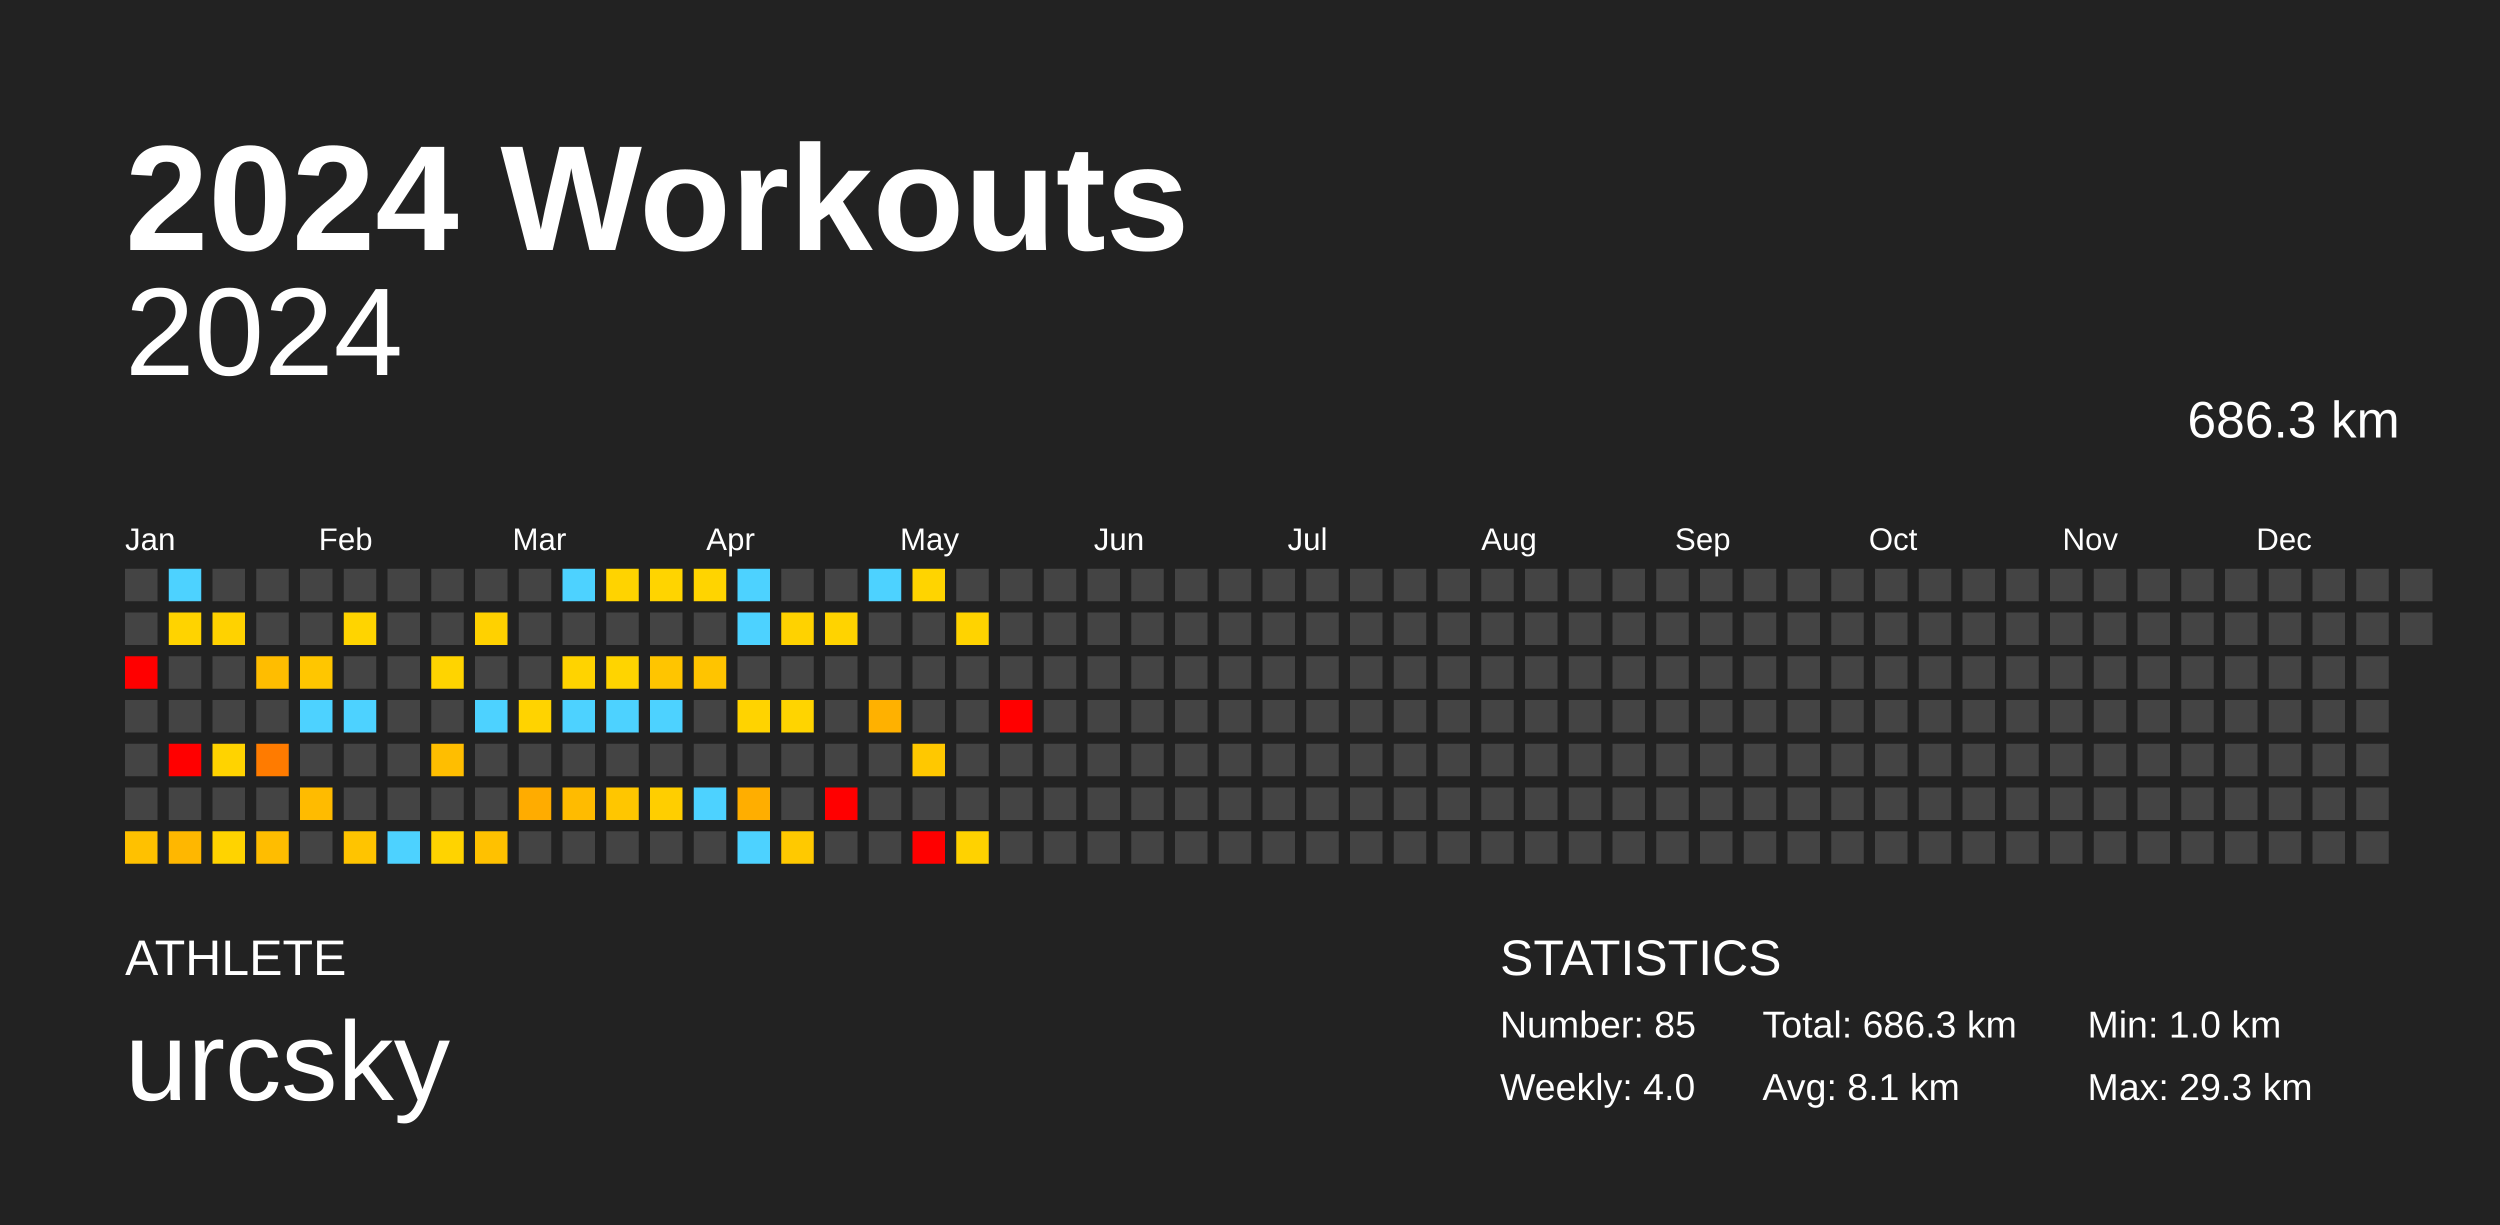
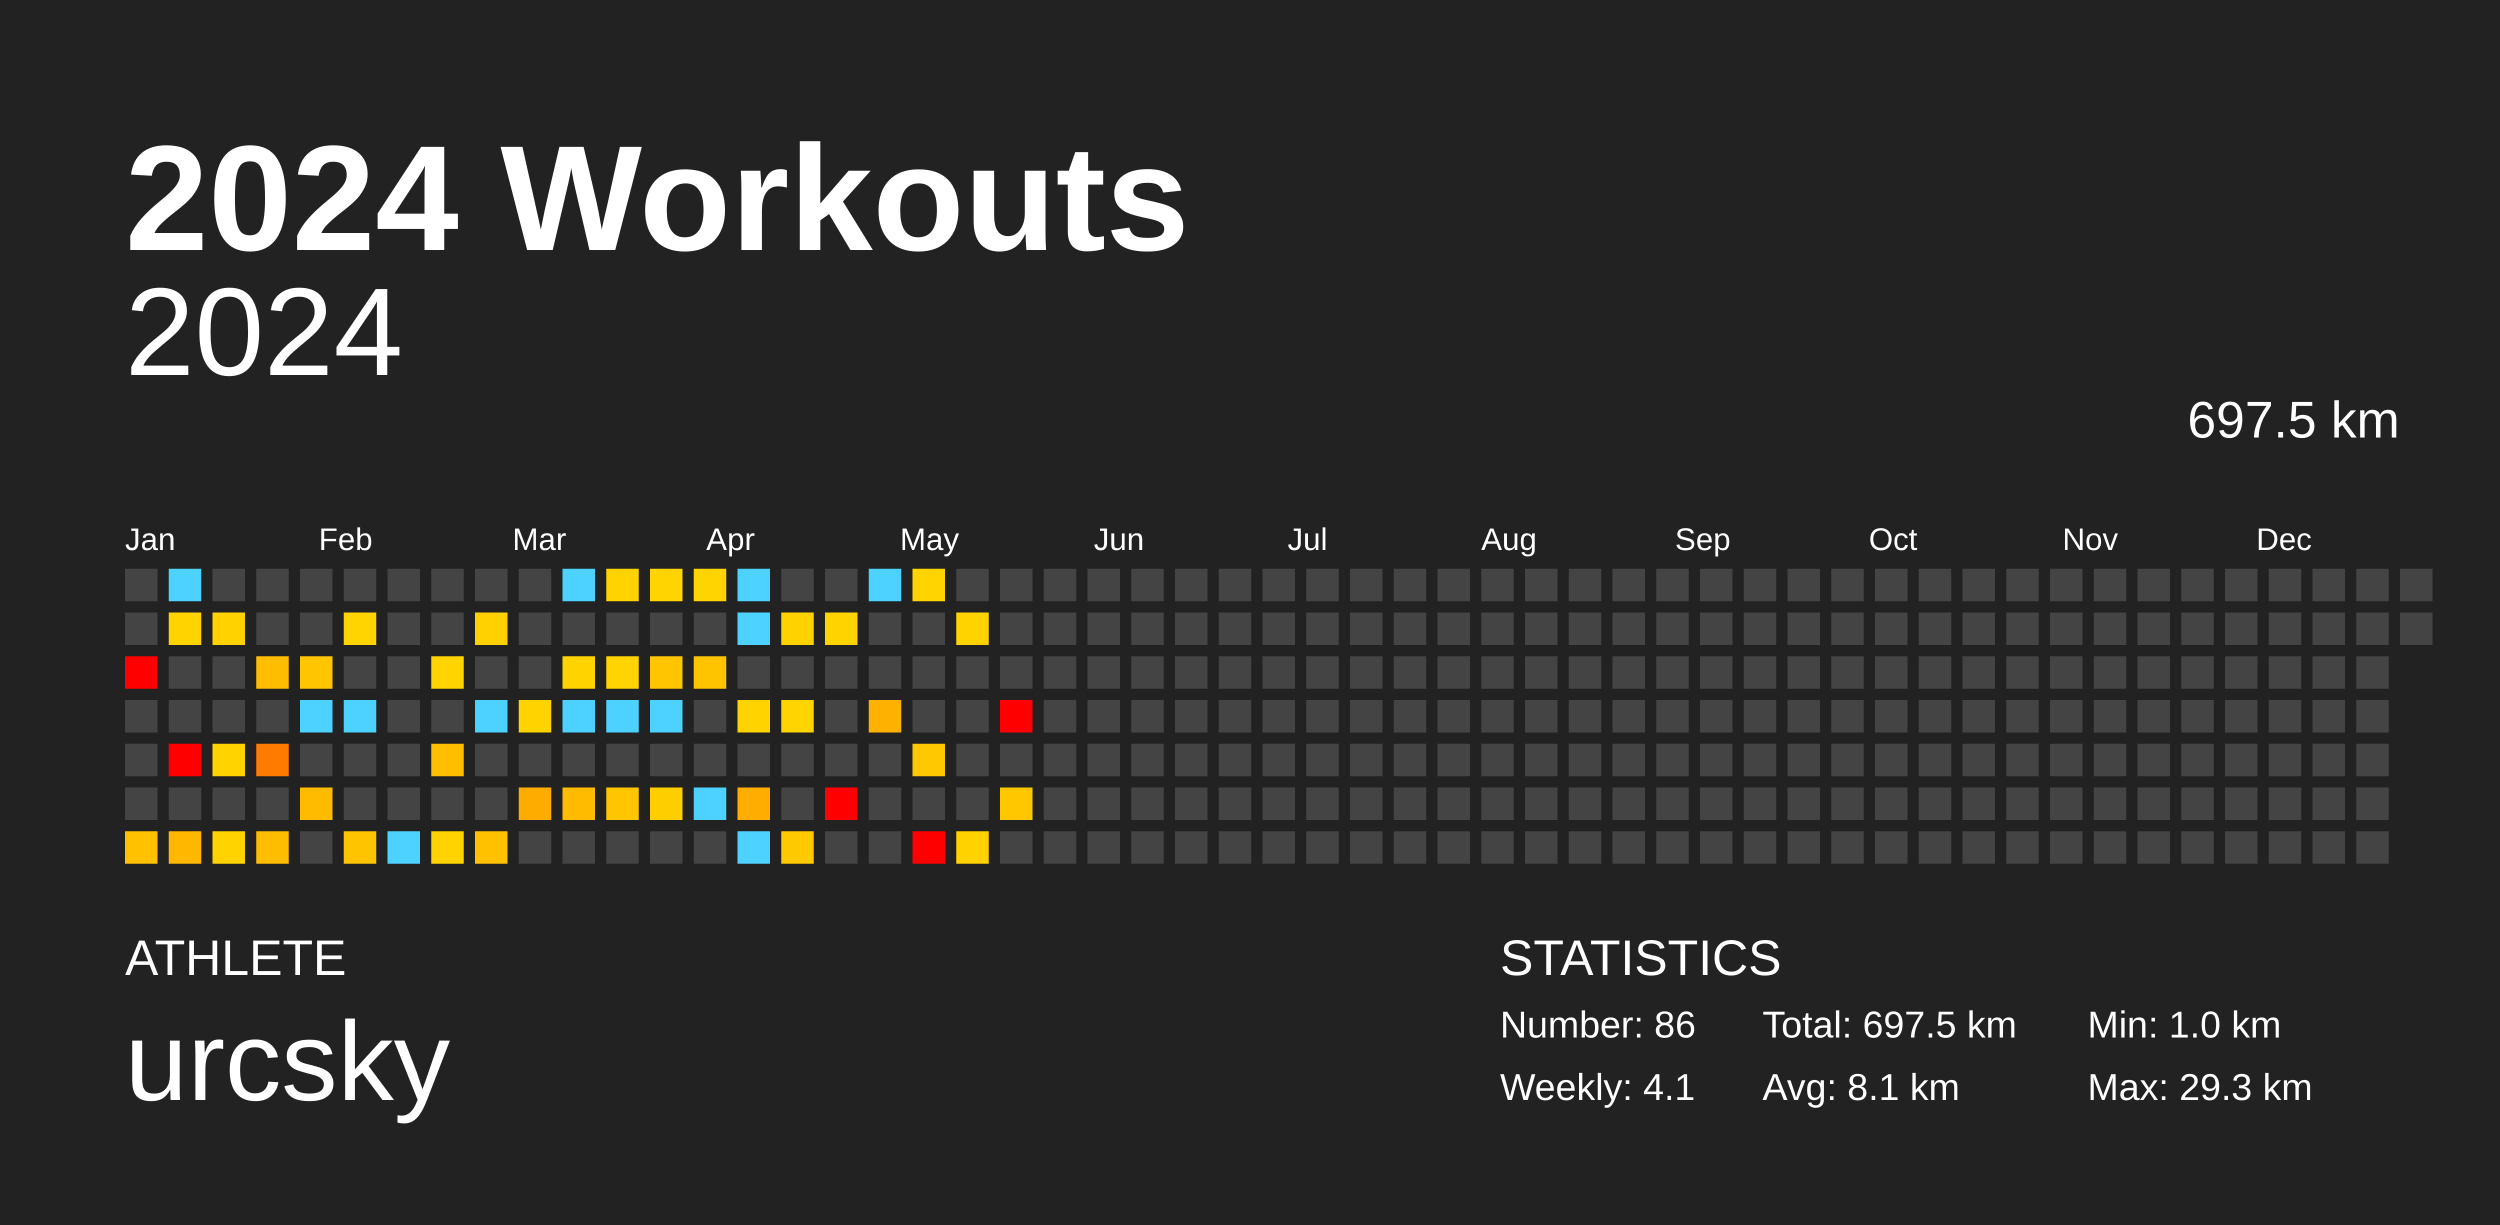
<svg xmlns="http://www.w3.org/2000/svg" baseProfile="full" height="98mm" version="1.1" viewBox="0,0,200,98" width="200mm">
  <defs />
  <rect fill="#222222" height="98" width="200" x="0" y="0" />
  <text fill="#FFFFFF" style="font-size:12px; font-family:Arial; font-weight:bold;" x="10" y="20">2024 Workouts</text>
  <text fill="#FFFFFF" style="font-size:4px; font-family:Arial" x="10" y="78">ATHLETE</text>
  <text fill="#FFFFFF" style="font-size:9px; font-family:Arial" x="10" y="88">urcsky</text>
  <text fill="#FFFFFF" style="font-size:4px; font-family:Arial" x="120" y="78">STATISTICS</text>
-   <text fill="#FFFFFF" style="font-size:3px; font-family:Arial" x="120" y="83">Number: 85</text>
-   <text fill="#FFFFFF" style="font-size:3px; font-family:Arial" x="120" y="88">Weekly: 4.0</text>
-   <text fill="#FFFFFF" style="font-size:3px; font-family:Arial" x="141" y="83">Total: 686.3 km</text>
+   <text fill="#FFFFFF" style="font-size:3px; font-family:Arial" x="120" y="83">Number: 86</text>
+   <text fill="#FFFFFF" style="font-size:3px; font-family:Arial" x="120" y="88">Weekly: 4.1</text>
+   <text fill="#FFFFFF" style="font-size:3px; font-family:Arial" x="141" y="83">Total: 697.5 km</text>
  <text fill="#FFFFFF" style="font-size:3px; font-family:Arial" x="141" y="88">Avg: 8.1 km</text>
  <text fill="#FFFFFF" style="font-size:3px; font-family:Arial" x="167" y="83">Min: 1.0 km</text>
  <text fill="#FFFFFF" style="font-size:3px; font-family:Arial" x="167" y="88">Max: 29.3 km</text>
  <text alignment-baseline="hanging" fill="#FFFFFF" style="font-size:10.0px; font-family:Arial;" x="10" y="30">2024</text>
-   <text alignment-baseline="hanging" fill="#FFFFFF" style="font-size:4.125px; font-family:Arial;" x="175" y="35">686.3 km</text>
+   <text alignment-baseline="hanging" fill="#FFFFFF" style="font-size:4.125px; font-family:Arial;" x="175" y="35">697.5 km</text>
  <text fill="#FFFFFF" style="font-size:2.5px; font-family:Arial" x="10.0" y="44">Jan</text>
  <text fill="#FFFFFF" style="font-size:2.5px; font-family:Arial" x="25.5" y="44">Feb</text>
  <text fill="#FFFFFF" style="font-size:2.5px; font-family:Arial" x="41.0" y="44">Mar</text>
  <text fill="#FFFFFF" style="font-size:2.5px; font-family:Arial" x="56.5" y="44">Apr</text>
  <text fill="#FFFFFF" style="font-size:2.5px; font-family:Arial" x="72.0" y="44">May</text>
  <text fill="#FFFFFF" style="font-size:2.5px; font-family:Arial" x="87.5" y="44">Jun</text>
  <text fill="#FFFFFF" style="font-size:2.5px; font-family:Arial" x="103.0" y="44">Jul</text>
  <text fill="#FFFFFF" style="font-size:2.5px; font-family:Arial" x="118.5" y="44">Aug</text>
  <text fill="#FFFFFF" style="font-size:2.5px; font-family:Arial" x="134.0" y="44">Sep</text>
  <text fill="#FFFFFF" style="font-size:2.5px; font-family:Arial" x="149.5" y="44">Oct</text>
  <text fill="#FFFFFF" style="font-size:2.5px; font-family:Arial" x="165.0" y="44">Nov</text>
  <text fill="#FFFFFF" style="font-size:2.5px; font-family:Arial" x="180.5" y="44">Dec</text>
  <rect fill="#444444" height="2.6" width="2.6" x="10.0" y="45.5" />
  <rect fill="#444444" height="2.6" width="2.6" x="10.0" y="49.0" />
  <rect fill="red" height="2.6" width="2.6" x="10.0" y="52.5" />
  <rect fill="#444444" height="2.6" width="2.6" x="10.0" y="56.0" />
  <rect fill="#444444" height="2.6" width="2.6" x="10.0" y="59.5" />
  <rect fill="#444444" height="2.6" width="2.6" x="10.0" y="63.0" />
  <rect fill="#ffc100" height="2.6" width="2.6" x="10.0" y="66.5" />
  <rect fill="#4dd2ff" height="2.6" width="2.6" x="13.5" y="45.5" />
  <rect fill="#ffd300" height="2.6" width="2.6" x="13.5" y="49.0" />
  <rect fill="#444444" height="2.6" width="2.6" x="13.5" y="52.5" />
  <rect fill="#444444" height="2.6" width="2.6" x="13.5" y="56.0" />
  <rect fill="red" height="2.6" width="2.6" x="13.5" y="59.5" />
  <rect fill="#444444" height="2.6" width="2.6" x="13.5" y="63.0" />
  <rect fill="#ffb700" height="2.6" width="2.6" x="13.5" y="66.5" />
  <rect fill="#444444" height="2.6" width="2.6" x="17.0" y="45.5" />
  <rect fill="#ffd200" height="2.6" width="2.6" x="17.0" y="49.0" />
  <rect fill="#444444" height="2.6" width="2.6" x="17.0" y="52.5" />
  <rect fill="#444444" height="2.6" width="2.6" x="17.0" y="56.0" />
  <rect fill="#ffd300" height="2.6" width="2.6" x="17.0" y="59.5" />
  <rect fill="#444444" height="2.6" width="2.6" x="17.0" y="63.0" />
  <rect fill="#ffd300" height="2.6" width="2.6" x="17.0" y="66.5" />
  <rect fill="#444444" height="2.6" width="2.6" x="20.5" y="45.5" />
  <rect fill="#444444" height="2.6" width="2.6" x="20.5" y="49.0" />
  <rect fill="#ffbd00" height="2.6" width="2.6" x="20.5" y="52.5" />
  <rect fill="#444444" height="2.6" width="2.6" x="20.5" y="56.0" />
  <rect fill="#ff7b00" height="2.6" width="2.6" x="20.5" y="59.5" />
  <rect fill="#444444" height="2.6" width="2.6" x="20.5" y="63.0" />
  <rect fill="#ffbd00" height="2.6" width="2.6" x="20.5" y="66.5" />
  <rect fill="#444444" height="2.6" width="2.6" x="24.0" y="45.5" />
  <rect fill="#444444" height="2.6" width="2.6" x="24.0" y="49.0" />
  <rect fill="#ffc600" height="2.6" width="2.6" x="24.0" y="52.5" />
  <rect fill="#4dd2ff" height="2.6" width="2.6" x="24.0" y="56.0" />
  <rect fill="#444444" height="2.6" width="2.6" x="24.0" y="59.5" />
  <rect fill="#ffbb00" height="2.6" width="2.6" x="24.0" y="63.0" />
  <rect fill="#444444" height="2.6" width="2.6" x="24.0" y="66.5" />
  <rect fill="#444444" height="2.6" width="2.6" x="27.5" y="45.5" />
  <rect fill="#ffd400" height="2.6" width="2.6" x="27.5" y="49.0" />
  <rect fill="#444444" height="2.6" width="2.6" x="27.5" y="52.5" />
  <rect fill="#4dd2ff" height="2.6" width="2.6" x="27.5" y="56.0" />
  <rect fill="#444444" height="2.6" width="2.6" x="27.5" y="59.5" />
  <rect fill="#444444" height="2.6" width="2.6" x="27.5" y="63.0" />
  <rect fill="#ffc400" height="2.6" width="2.6" x="27.5" y="66.5" />
  <rect fill="#444444" height="2.6" width="2.6" x="31.0" y="45.5" />
  <rect fill="#444444" height="2.6" width="2.6" x="31.0" y="49.0" />
  <rect fill="#444444" height="2.6" width="2.6" x="31.0" y="52.5" />
  <rect fill="#444444" height="2.6" width="2.6" x="31.0" y="56.0" />
  <rect fill="#444444" height="2.6" width="2.6" x="31.0" y="59.5" />
  <rect fill="#444444" height="2.6" width="2.6" x="31.0" y="63.0" />
  <rect fill="#4dd2ff" height="2.6" width="2.6" x="31.0" y="66.5" />
  <rect fill="#444444" height="2.6" width="2.6" x="34.5" y="45.5" />
  <rect fill="#444444" height="2.6" width="2.6" x="34.5" y="49.0" />
  <rect fill="#ffd400" height="2.6" width="2.6" x="34.5" y="52.5" />
  <rect fill="#444444" height="2.6" width="2.6" x="34.5" y="56.0" />
  <rect fill="#ffbe00" height="2.6" width="2.6" x="34.5" y="59.5" />
  <rect fill="#444444" height="2.6" width="2.6" x="34.5" y="63.0" />
  <rect fill="#ffd300" height="2.6" width="2.6" x="34.5" y="66.5" />
  <rect fill="#444444" height="2.6" width="2.6" x="38.0" y="45.5" />
  <rect fill="#ffd100" height="2.6" width="2.6" x="38.0" y="49.0" />
  <rect fill="#444444" height="2.6" width="2.6" x="38.0" y="52.5" />
  <rect fill="#4dd2ff" height="2.6" width="2.6" x="38.0" y="56.0" />
  <rect fill="#444444" height="2.6" width="2.6" x="38.0" y="59.5" />
  <rect fill="#444444" height="2.6" width="2.6" x="38.0" y="63.0" />
  <rect fill="#ffc100" height="2.6" width="2.6" x="38.0" y="66.5" />
  <rect fill="#444444" height="2.6" width="2.6" x="41.5" y="45.5" />
  <rect fill="#444444" height="2.6" width="2.6" x="41.5" y="49.0" />
  <rect fill="#444444" height="2.6" width="2.6" x="41.5" y="52.5" />
  <rect fill="#ffd300" height="2.6" width="2.6" x="41.5" y="56.0" />
  <rect fill="#444444" height="2.6" width="2.6" x="41.5" y="59.5" />
  <rect fill="#ffac00" height="2.6" width="2.6" x="41.5" y="63.0" />
  <rect fill="#444444" height="2.6" width="2.6" x="41.5" y="66.5" />
  <rect fill="#4dd2ff" height="2.6" width="2.6" x="45.0" y="45.5" />
  <rect fill="#444444" height="2.6" width="2.6" x="45.0" y="49.0" />
  <rect fill="#ffd300" height="2.6" width="2.6" x="45.0" y="52.5" />
  <rect fill="#4dd2ff" height="2.6" width="2.6" x="45.0" y="56.0" />
  <rect fill="#444444" height="2.6" width="2.6" x="45.0" y="59.5" />
  <rect fill="#ffbb00" height="2.6" width="2.6" x="45.0" y="63.0" />
  <rect fill="#444444" height="2.6" width="2.6" x="45.0" y="66.5" />
  <rect fill="#ffd300" height="2.6" width="2.6" x="48.5" y="45.5" />
  <rect fill="#444444" height="2.6" width="2.6" x="48.5" y="49.0" />
  <rect fill="#ffd400" height="2.6" width="2.6" x="48.5" y="52.5" />
  <rect fill="#4dd2ff" height="2.6" width="2.6" x="48.5" y="56.0" />
  <rect fill="#444444" height="2.6" width="2.6" x="48.5" y="59.5" />
  <rect fill="#ffc600" height="2.6" width="2.6" x="48.5" y="63.0" />
  <rect fill="#444444" height="2.6" width="2.6" x="48.5" y="66.5" />
  <rect fill="#ffd400" height="2.6" width="2.6" x="52.0" y="45.5" />
  <rect fill="#444444" height="2.6" width="2.6" x="52.0" y="49.0" />
  <rect fill="#ffc500" height="2.6" width="2.6" x="52.0" y="52.5" />
  <rect fill="#4dd2ff" height="2.6" width="2.6" x="52.0" y="56.0" />
  <rect fill="#444444" height="2.6" width="2.6" x="52.0" y="59.5" />
  <rect fill="#ffce00" height="2.6" width="2.6" x="52.0" y="63.0" />
  <rect fill="#444444" height="2.6" width="2.6" x="52.0" y="66.5" />
  <rect fill="#ffd400" height="2.6" width="2.6" x="55.5" y="45.5" />
  <rect fill="#444444" height="2.6" width="2.6" x="55.5" y="49.0" />
  <rect fill="#ffc400" height="2.6" width="2.6" x="55.5" y="52.5" />
  <rect fill="#444444" height="2.6" width="2.6" x="55.5" y="56.0" />
  <rect fill="#444444" height="2.6" width="2.6" x="55.5" y="59.5" />
  <rect fill="#4dd2ff" height="2.6" width="2.6" x="55.5" y="63.0" />
  <rect fill="#444444" height="2.6" width="2.6" x="55.5" y="66.5" />
  <rect fill="#4dd2ff" height="2.6" width="2.6" x="59.0" y="45.5" />
  <rect fill="#4dd2ff" height="2.6" width="2.6" x="59.0" y="49.0" />
  <rect fill="#444444" height="2.6" width="2.6" x="59.0" y="52.5" />
  <rect fill="#ffd300" height="2.6" width="2.6" x="59.0" y="56.0" />
  <rect fill="#444444" height="2.6" width="2.6" x="59.0" y="59.5" />
  <rect fill="#ffae00" height="2.6" width="2.6" x="59.0" y="63.0" />
  <rect fill="#4dd2ff" height="2.6" width="2.6" x="59.0" y="66.5" />
  <rect fill="#444444" height="2.6" width="2.6" x="62.5" y="45.5" />
  <rect fill="#ffd200" height="2.6" width="2.6" x="62.5" y="49.0" />
  <rect fill="#444444" height="2.6" width="2.6" x="62.5" y="52.5" />
  <rect fill="#ffd400" height="2.6" width="2.6" x="62.5" y="56.0" />
  <rect fill="#444444" height="2.6" width="2.6" x="62.5" y="59.5" />
  <rect fill="#444444" height="2.6" width="2.6" x="62.5" y="63.0" />
  <rect fill="#ffc900" height="2.6" width="2.6" x="62.5" y="66.5" />
  <rect fill="#444444" height="2.6" width="2.6" x="66.0" y="45.5" />
  <rect fill="#ffd300" height="2.6" width="2.6" x="66.0" y="49.0" />
  <rect fill="#444444" height="2.6" width="2.6" x="66.0" y="52.5" />
  <rect fill="#444444" height="2.6" width="2.6" x="66.0" y="56.0" />
  <rect fill="#444444" height="2.6" width="2.6" x="66.0" y="59.5" />
  <rect fill="red" height="2.6" width="2.6" x="66.0" y="63.0" />
  <rect fill="#444444" height="2.6" width="2.6" x="66.0" y="66.5" />
  <rect fill="#4dd2ff" height="2.6" width="2.6" x="69.5" y="45.5" />
  <rect fill="#444444" height="2.6" width="2.6" x="69.5" y="49.0" />
  <rect fill="#444444" height="2.6" width="2.6" x="69.5" y="52.5" />
  <rect fill="#ffb100" height="2.6" width="2.6" x="69.5" y="56.0" />
  <rect fill="#444444" height="2.6" width="2.6" x="69.5" y="59.5" />
  <rect fill="#444444" height="2.6" width="2.6" x="69.5" y="63.0" />
  <rect fill="#444444" height="2.6" width="2.6" x="69.5" y="66.5" />
  <rect fill="#ffd400" height="2.6" width="2.6" x="73.0" y="45.5" />
  <rect fill="#444444" height="2.6" width="2.6" x="73.0" y="49.0" />
  <rect fill="#444444" height="2.6" width="2.6" x="73.0" y="52.5" />
  <rect fill="#444444" height="2.6" width="2.6" x="73.0" y="56.0" />
  <rect fill="#ffc800" height="2.6" width="2.6" x="73.0" y="59.5" />
  <rect fill="#444444" height="2.6" width="2.6" x="73.0" y="63.0" />
  <rect fill="red" height="2.6" width="2.6" x="73.0" y="66.5" />
  <rect fill="#444444" height="2.6" width="2.6" x="76.5" y="45.5" />
  <rect fill="#ffd300" height="2.6" width="2.6" x="76.5" y="49.0" />
  <rect fill="#444444" height="2.6" width="2.6" x="76.5" y="52.5" />
  <rect fill="#444444" height="2.6" width="2.6" x="76.5" y="56.0" />
  <rect fill="#444444" height="2.6" width="2.6" x="76.5" y="59.5" />
  <rect fill="#444444" height="2.6" width="2.6" x="76.5" y="63.0" />
  <rect fill="#ffd200" height="2.6" width="2.6" x="76.5" y="66.5" />
  <rect fill="#444444" height="2.6" width="2.6" x="80.0" y="45.5" />
  <rect fill="#444444" height="2.6" width="2.6" x="80.0" y="49.0" />
  <rect fill="#444444" height="2.6" width="2.6" x="80.0" y="52.5" />
  <rect fill="red" height="2.6" width="2.6" x="80.0" y="56.0" />
  <rect fill="#444444" height="2.6" width="2.6" x="80.0" y="59.5" />
-   <rect fill="#444444" height="2.6" width="2.6" x="80.0" y="63.0" />
+   <rect fill="#ffc700" height="2.6" width="2.6" x="80.0" y="63.0" />
  <rect fill="#444444" height="2.6" width="2.6" x="80.0" y="66.5" />
  <rect fill="#444444" height="2.6" width="2.6" x="83.5" y="45.5" />
  <rect fill="#444444" height="2.6" width="2.6" x="83.5" y="49.0" />
  <rect fill="#444444" height="2.6" width="2.6" x="83.5" y="52.5" />
  <rect fill="#444444" height="2.6" width="2.6" x="83.5" y="56.0" />
  <rect fill="#444444" height="2.6" width="2.6" x="83.5" y="59.5" />
  <rect fill="#444444" height="2.6" width="2.6" x="83.5" y="63.0" />
  <rect fill="#444444" height="2.6" width="2.6" x="83.5" y="66.5" />
  <rect fill="#444444" height="2.6" width="2.6" x="87.0" y="45.5" />
  <rect fill="#444444" height="2.6" width="2.6" x="87.0" y="49.0" />
  <rect fill="#444444" height="2.6" width="2.6" x="87.0" y="52.5" />
  <rect fill="#444444" height="2.6" width="2.6" x="87.0" y="56.0" />
  <rect fill="#444444" height="2.6" width="2.6" x="87.0" y="59.5" />
  <rect fill="#444444" height="2.6" width="2.6" x="87.0" y="63.0" />
  <rect fill="#444444" height="2.6" width="2.6" x="87.0" y="66.5" />
  <rect fill="#444444" height="2.6" width="2.6" x="90.5" y="45.5" />
  <rect fill="#444444" height="2.6" width="2.6" x="90.5" y="49.0" />
  <rect fill="#444444" height="2.6" width="2.6" x="90.5" y="52.5" />
  <rect fill="#444444" height="2.6" width="2.6" x="90.5" y="56.0" />
  <rect fill="#444444" height="2.6" width="2.6" x="90.5" y="59.5" />
  <rect fill="#444444" height="2.6" width="2.6" x="90.5" y="63.0" />
  <rect fill="#444444" height="2.6" width="2.6" x="90.5" y="66.5" />
  <rect fill="#444444" height="2.6" width="2.6" x="94.0" y="45.5" />
  <rect fill="#444444" height="2.6" width="2.6" x="94.0" y="49.0" />
  <rect fill="#444444" height="2.6" width="2.6" x="94.0" y="52.5" />
  <rect fill="#444444" height="2.6" width="2.6" x="94.0" y="56.0" />
  <rect fill="#444444" height="2.6" width="2.6" x="94.0" y="59.5" />
  <rect fill="#444444" height="2.6" width="2.6" x="94.0" y="63.0" />
  <rect fill="#444444" height="2.6" width="2.6" x="94.0" y="66.5" />
  <rect fill="#444444" height="2.6" width="2.6" x="97.5" y="45.5" />
  <rect fill="#444444" height="2.6" width="2.6" x="97.5" y="49.0" />
  <rect fill="#444444" height="2.6" width="2.6" x="97.5" y="52.5" />
  <rect fill="#444444" height="2.6" width="2.6" x="97.5" y="56.0" />
  <rect fill="#444444" height="2.6" width="2.6" x="97.5" y="59.5" />
  <rect fill="#444444" height="2.6" width="2.6" x="97.5" y="63.0" />
  <rect fill="#444444" height="2.6" width="2.6" x="97.5" y="66.5" />
  <rect fill="#444444" height="2.6" width="2.6" x="101.0" y="45.5" />
  <rect fill="#444444" height="2.6" width="2.6" x="101.0" y="49.0" />
  <rect fill="#444444" height="2.6" width="2.6" x="101.0" y="52.5" />
  <rect fill="#444444" height="2.6" width="2.6" x="101.0" y="56.0" />
  <rect fill="#444444" height="2.6" width="2.6" x="101.0" y="59.5" />
  <rect fill="#444444" height="2.6" width="2.6" x="101.0" y="63.0" />
  <rect fill="#444444" height="2.6" width="2.6" x="101.0" y="66.5" />
  <rect fill="#444444" height="2.6" width="2.6" x="104.5" y="45.5" />
  <rect fill="#444444" height="2.6" width="2.6" x="104.5" y="49.0" />
  <rect fill="#444444" height="2.6" width="2.6" x="104.5" y="52.5" />
  <rect fill="#444444" height="2.6" width="2.6" x="104.5" y="56.0" />
  <rect fill="#444444" height="2.6" width="2.6" x="104.5" y="59.5" />
  <rect fill="#444444" height="2.6" width="2.6" x="104.5" y="63.0" />
  <rect fill="#444444" height="2.6" width="2.6" x="104.5" y="66.5" />
  <rect fill="#444444" height="2.6" width="2.6" x="108.0" y="45.5" />
  <rect fill="#444444" height="2.6" width="2.6" x="108.0" y="49.0" />
  <rect fill="#444444" height="2.6" width="2.6" x="108.0" y="52.5" />
  <rect fill="#444444" height="2.6" width="2.6" x="108.0" y="56.0" />
  <rect fill="#444444" height="2.6" width="2.6" x="108.0" y="59.5" />
  <rect fill="#444444" height="2.6" width="2.6" x="108.0" y="63.0" />
  <rect fill="#444444" height="2.6" width="2.6" x="108.0" y="66.5" />
  <rect fill="#444444" height="2.6" width="2.6" x="111.5" y="45.5" />
  <rect fill="#444444" height="2.6" width="2.6" x="111.5" y="49.0" />
  <rect fill="#444444" height="2.6" width="2.6" x="111.5" y="52.5" />
  <rect fill="#444444" height="2.6" width="2.6" x="111.5" y="56.0" />
  <rect fill="#444444" height="2.6" width="2.6" x="111.5" y="59.5" />
  <rect fill="#444444" height="2.6" width="2.6" x="111.5" y="63.0" />
  <rect fill="#444444" height="2.6" width="2.6" x="111.5" y="66.5" />
  <rect fill="#444444" height="2.6" width="2.6" x="115.0" y="45.5" />
  <rect fill="#444444" height="2.6" width="2.6" x="115.0" y="49.0" />
  <rect fill="#444444" height="2.6" width="2.6" x="115.0" y="52.5" />
  <rect fill="#444444" height="2.6" width="2.6" x="115.0" y="56.0" />
  <rect fill="#444444" height="2.6" width="2.6" x="115.0" y="59.5" />
  <rect fill="#444444" height="2.6" width="2.6" x="115.0" y="63.0" />
  <rect fill="#444444" height="2.6" width="2.6" x="115.0" y="66.5" />
  <rect fill="#444444" height="2.6" width="2.6" x="118.5" y="45.5" />
  <rect fill="#444444" height="2.6" width="2.6" x="118.5" y="49.0" />
  <rect fill="#444444" height="2.6" width="2.6" x="118.5" y="52.5" />
  <rect fill="#444444" height="2.6" width="2.6" x="118.5" y="56.0" />
  <rect fill="#444444" height="2.6" width="2.6" x="118.5" y="59.5" />
  <rect fill="#444444" height="2.6" width="2.6" x="118.5" y="63.0" />
  <rect fill="#444444" height="2.6" width="2.6" x="118.5" y="66.5" />
  <rect fill="#444444" height="2.6" width="2.6" x="122.0" y="45.5" />
  <rect fill="#444444" height="2.6" width="2.6" x="122.0" y="49.0" />
  <rect fill="#444444" height="2.6" width="2.6" x="122.0" y="52.5" />
  <rect fill="#444444" height="2.6" width="2.6" x="122.0" y="56.0" />
  <rect fill="#444444" height="2.6" width="2.6" x="122.0" y="59.5" />
  <rect fill="#444444" height="2.6" width="2.6" x="122.0" y="63.0" />
  <rect fill="#444444" height="2.6" width="2.6" x="122.0" y="66.5" />
  <rect fill="#444444" height="2.6" width="2.6" x="125.5" y="45.5" />
  <rect fill="#444444" height="2.6" width="2.6" x="125.5" y="49.0" />
  <rect fill="#444444" height="2.6" width="2.6" x="125.5" y="52.5" />
  <rect fill="#444444" height="2.6" width="2.6" x="125.5" y="56.0" />
  <rect fill="#444444" height="2.6" width="2.6" x="125.5" y="59.5" />
  <rect fill="#444444" height="2.6" width="2.6" x="125.5" y="63.0" />
  <rect fill="#444444" height="2.6" width="2.6" x="125.5" y="66.5" />
  <rect fill="#444444" height="2.6" width="2.6" x="129.0" y="45.5" />
  <rect fill="#444444" height="2.6" width="2.6" x="129.0" y="49.0" />
  <rect fill="#444444" height="2.6" width="2.6" x="129.0" y="52.5" />
  <rect fill="#444444" height="2.6" width="2.6" x="129.0" y="56.0" />
  <rect fill="#444444" height="2.6" width="2.6" x="129.0" y="59.5" />
  <rect fill="#444444" height="2.6" width="2.6" x="129.0" y="63.0" />
  <rect fill="#444444" height="2.6" width="2.6" x="129.0" y="66.5" />
  <rect fill="#444444" height="2.6" width="2.6" x="132.5" y="45.5" />
  <rect fill="#444444" height="2.6" width="2.6" x="132.5" y="49.0" />
  <rect fill="#444444" height="2.6" width="2.6" x="132.5" y="52.5" />
  <rect fill="#444444" height="2.6" width="2.6" x="132.5" y="56.0" />
  <rect fill="#444444" height="2.6" width="2.6" x="132.5" y="59.5" />
  <rect fill="#444444" height="2.6" width="2.6" x="132.5" y="63.0" />
  <rect fill="#444444" height="2.6" width="2.6" x="132.5" y="66.5" />
  <rect fill="#444444" height="2.6" width="2.6" x="136.0" y="45.5" />
  <rect fill="#444444" height="2.6" width="2.6" x="136.0" y="49.0" />
  <rect fill="#444444" height="2.6" width="2.6" x="136.0" y="52.5" />
  <rect fill="#444444" height="2.6" width="2.6" x="136.0" y="56.0" />
  <rect fill="#444444" height="2.6" width="2.6" x="136.0" y="59.5" />
  <rect fill="#444444" height="2.6" width="2.6" x="136.0" y="63.0" />
  <rect fill="#444444" height="2.6" width="2.6" x="136.0" y="66.5" />
  <rect fill="#444444" height="2.6" width="2.6" x="139.5" y="45.5" />
  <rect fill="#444444" height="2.6" width="2.6" x="139.5" y="49.0" />
  <rect fill="#444444" height="2.6" width="2.6" x="139.5" y="52.5" />
  <rect fill="#444444" height="2.6" width="2.6" x="139.5" y="56.0" />
  <rect fill="#444444" height="2.6" width="2.6" x="139.5" y="59.5" />
  <rect fill="#444444" height="2.6" width="2.6" x="139.5" y="63.0" />
  <rect fill="#444444" height="2.6" width="2.6" x="139.5" y="66.5" />
  <rect fill="#444444" height="2.6" width="2.6" x="143.0" y="45.5" />
  <rect fill="#444444" height="2.6" width="2.6" x="143.0" y="49.0" />
  <rect fill="#444444" height="2.6" width="2.6" x="143.0" y="52.5" />
  <rect fill="#444444" height="2.6" width="2.6" x="143.0" y="56.0" />
  <rect fill="#444444" height="2.6" width="2.6" x="143.0" y="59.5" />
  <rect fill="#444444" height="2.6" width="2.6" x="143.0" y="63.0" />
  <rect fill="#444444" height="2.6" width="2.6" x="143.0" y="66.5" />
  <rect fill="#444444" height="2.6" width="2.6" x="146.5" y="45.5" />
  <rect fill="#444444" height="2.6" width="2.6" x="146.5" y="49.0" />
  <rect fill="#444444" height="2.6" width="2.6" x="146.5" y="52.5" />
  <rect fill="#444444" height="2.6" width="2.6" x="146.5" y="56.0" />
  <rect fill="#444444" height="2.6" width="2.6" x="146.5" y="59.5" />
  <rect fill="#444444" height="2.6" width="2.6" x="146.5" y="63.0" />
  <rect fill="#444444" height="2.6" width="2.6" x="146.5" y="66.5" />
  <rect fill="#444444" height="2.6" width="2.6" x="150.0" y="45.5" />
  <rect fill="#444444" height="2.6" width="2.6" x="150.0" y="49.0" />
  <rect fill="#444444" height="2.6" width="2.6" x="150.0" y="52.5" />
  <rect fill="#444444" height="2.6" width="2.6" x="150.0" y="56.0" />
  <rect fill="#444444" height="2.6" width="2.6" x="150.0" y="59.5" />
  <rect fill="#444444" height="2.6" width="2.6" x="150.0" y="63.0" />
  <rect fill="#444444" height="2.6" width="2.6" x="150.0" y="66.5" />
  <rect fill="#444444" height="2.6" width="2.6" x="153.5" y="45.5" />
  <rect fill="#444444" height="2.6" width="2.6" x="153.5" y="49.0" />
  <rect fill="#444444" height="2.6" width="2.6" x="153.5" y="52.5" />
  <rect fill="#444444" height="2.6" width="2.6" x="153.5" y="56.0" />
  <rect fill="#444444" height="2.6" width="2.6" x="153.5" y="59.5" />
  <rect fill="#444444" height="2.6" width="2.6" x="153.5" y="63.0" />
  <rect fill="#444444" height="2.6" width="2.6" x="153.5" y="66.5" />
  <rect fill="#444444" height="2.6" width="2.6" x="157.0" y="45.5" />
  <rect fill="#444444" height="2.6" width="2.6" x="157.0" y="49.0" />
  <rect fill="#444444" height="2.6" width="2.6" x="157.0" y="52.5" />
  <rect fill="#444444" height="2.6" width="2.6" x="157.0" y="56.0" />
  <rect fill="#444444" height="2.6" width="2.6" x="157.0" y="59.5" />
  <rect fill="#444444" height="2.6" width="2.6" x="157.0" y="63.0" />
  <rect fill="#444444" height="2.6" width="2.6" x="157.0" y="66.5" />
  <rect fill="#444444" height="2.6" width="2.6" x="160.5" y="45.5" />
  <rect fill="#444444" height="2.6" width="2.6" x="160.5" y="49.0" />
  <rect fill="#444444" height="2.6" width="2.6" x="160.5" y="52.5" />
  <rect fill="#444444" height="2.6" width="2.6" x="160.5" y="56.0" />
  <rect fill="#444444" height="2.6" width="2.6" x="160.5" y="59.5" />
  <rect fill="#444444" height="2.6" width="2.6" x="160.5" y="63.0" />
  <rect fill="#444444" height="2.6" width="2.6" x="160.5" y="66.5" />
  <rect fill="#444444" height="2.6" width="2.6" x="164.0" y="45.5" />
  <rect fill="#444444" height="2.6" width="2.6" x="164.0" y="49.0" />
  <rect fill="#444444" height="2.6" width="2.6" x="164.0" y="52.5" />
  <rect fill="#444444" height="2.6" width="2.6" x="164.0" y="56.0" />
  <rect fill="#444444" height="2.6" width="2.6" x="164.0" y="59.5" />
  <rect fill="#444444" height="2.6" width="2.6" x="164.0" y="63.0" />
  <rect fill="#444444" height="2.6" width="2.6" x="164.0" y="66.5" />
  <rect fill="#444444" height="2.6" width="2.6" x="167.5" y="45.5" />
  <rect fill="#444444" height="2.6" width="2.6" x="167.5" y="49.0" />
  <rect fill="#444444" height="2.6" width="2.6" x="167.5" y="52.5" />
  <rect fill="#444444" height="2.6" width="2.6" x="167.5" y="56.0" />
  <rect fill="#444444" height="2.6" width="2.6" x="167.5" y="59.5" />
  <rect fill="#444444" height="2.6" width="2.6" x="167.5" y="63.0" />
  <rect fill="#444444" height="2.6" width="2.6" x="167.5" y="66.5" />
  <rect fill="#444444" height="2.6" width="2.6" x="171.0" y="45.5" />
  <rect fill="#444444" height="2.6" width="2.6" x="171.0" y="49.0" />
  <rect fill="#444444" height="2.6" width="2.6" x="171.0" y="52.5" />
  <rect fill="#444444" height="2.6" width="2.6" x="171.0" y="56.0" />
  <rect fill="#444444" height="2.6" width="2.6" x="171.0" y="59.5" />
  <rect fill="#444444" height="2.6" width="2.6" x="171.0" y="63.0" />
  <rect fill="#444444" height="2.6" width="2.6" x="171.0" y="66.5" />
  <rect fill="#444444" height="2.6" width="2.6" x="174.5" y="45.5" />
  <rect fill="#444444" height="2.6" width="2.6" x="174.5" y="49.0" />
  <rect fill="#444444" height="2.6" width="2.6" x="174.5" y="52.5" />
  <rect fill="#444444" height="2.6" width="2.6" x="174.5" y="56.0" />
  <rect fill="#444444" height="2.6" width="2.6" x="174.5" y="59.5" />
  <rect fill="#444444" height="2.6" width="2.6" x="174.5" y="63.0" />
  <rect fill="#444444" height="2.6" width="2.6" x="174.5" y="66.5" />
  <rect fill="#444444" height="2.6" width="2.6" x="178.0" y="45.5" />
  <rect fill="#444444" height="2.6" width="2.6" x="178.0" y="49.0" />
  <rect fill="#444444" height="2.6" width="2.6" x="178.0" y="52.5" />
  <rect fill="#444444" height="2.6" width="2.6" x="178.0" y="56.0" />
  <rect fill="#444444" height="2.6" width="2.6" x="178.0" y="59.5" />
  <rect fill="#444444" height="2.6" width="2.6" x="178.0" y="63.0" />
  <rect fill="#444444" height="2.6" width="2.6" x="178.0" y="66.5" />
  <rect fill="#444444" height="2.6" width="2.6" x="181.5" y="45.5" />
  <rect fill="#444444" height="2.6" width="2.6" x="181.5" y="49.0" />
  <rect fill="#444444" height="2.6" width="2.6" x="181.5" y="52.5" />
  <rect fill="#444444" height="2.6" width="2.6" x="181.5" y="56.0" />
  <rect fill="#444444" height="2.6" width="2.6" x="181.5" y="59.5" />
  <rect fill="#444444" height="2.6" width="2.6" x="181.5" y="63.0" />
  <rect fill="#444444" height="2.6" width="2.6" x="181.5" y="66.5" />
  <rect fill="#444444" height="2.6" width="2.6" x="185.0" y="45.5" />
  <rect fill="#444444" height="2.6" width="2.6" x="185.0" y="49.0" />
  <rect fill="#444444" height="2.6" width="2.6" x="185.0" y="52.5" />
  <rect fill="#444444" height="2.6" width="2.6" x="185.0" y="56.0" />
  <rect fill="#444444" height="2.6" width="2.6" x="185.0" y="59.5" />
  <rect fill="#444444" height="2.6" width="2.6" x="185.0" y="63.0" />
  <rect fill="#444444" height="2.6" width="2.6" x="185.0" y="66.5" />
  <rect fill="#444444" height="2.6" width="2.6" x="188.5" y="45.5" />
  <rect fill="#444444" height="2.6" width="2.6" x="188.5" y="49.0" />
  <rect fill="#444444" height="2.6" width="2.6" x="188.5" y="52.5" />
  <rect fill="#444444" height="2.6" width="2.6" x="188.5" y="56.0" />
  <rect fill="#444444" height="2.6" width="2.6" x="188.5" y="59.5" />
  <rect fill="#444444" height="2.6" width="2.6" x="188.5" y="63.0" />
  <rect fill="#444444" height="2.6" width="2.6" x="188.5" y="66.5" />
  <rect fill="#444444" height="2.6" width="2.6" x="192.0" y="45.5" />
  <rect fill="#444444" height="2.6" width="2.6" x="192.0" y="49.0" />
</svg>
